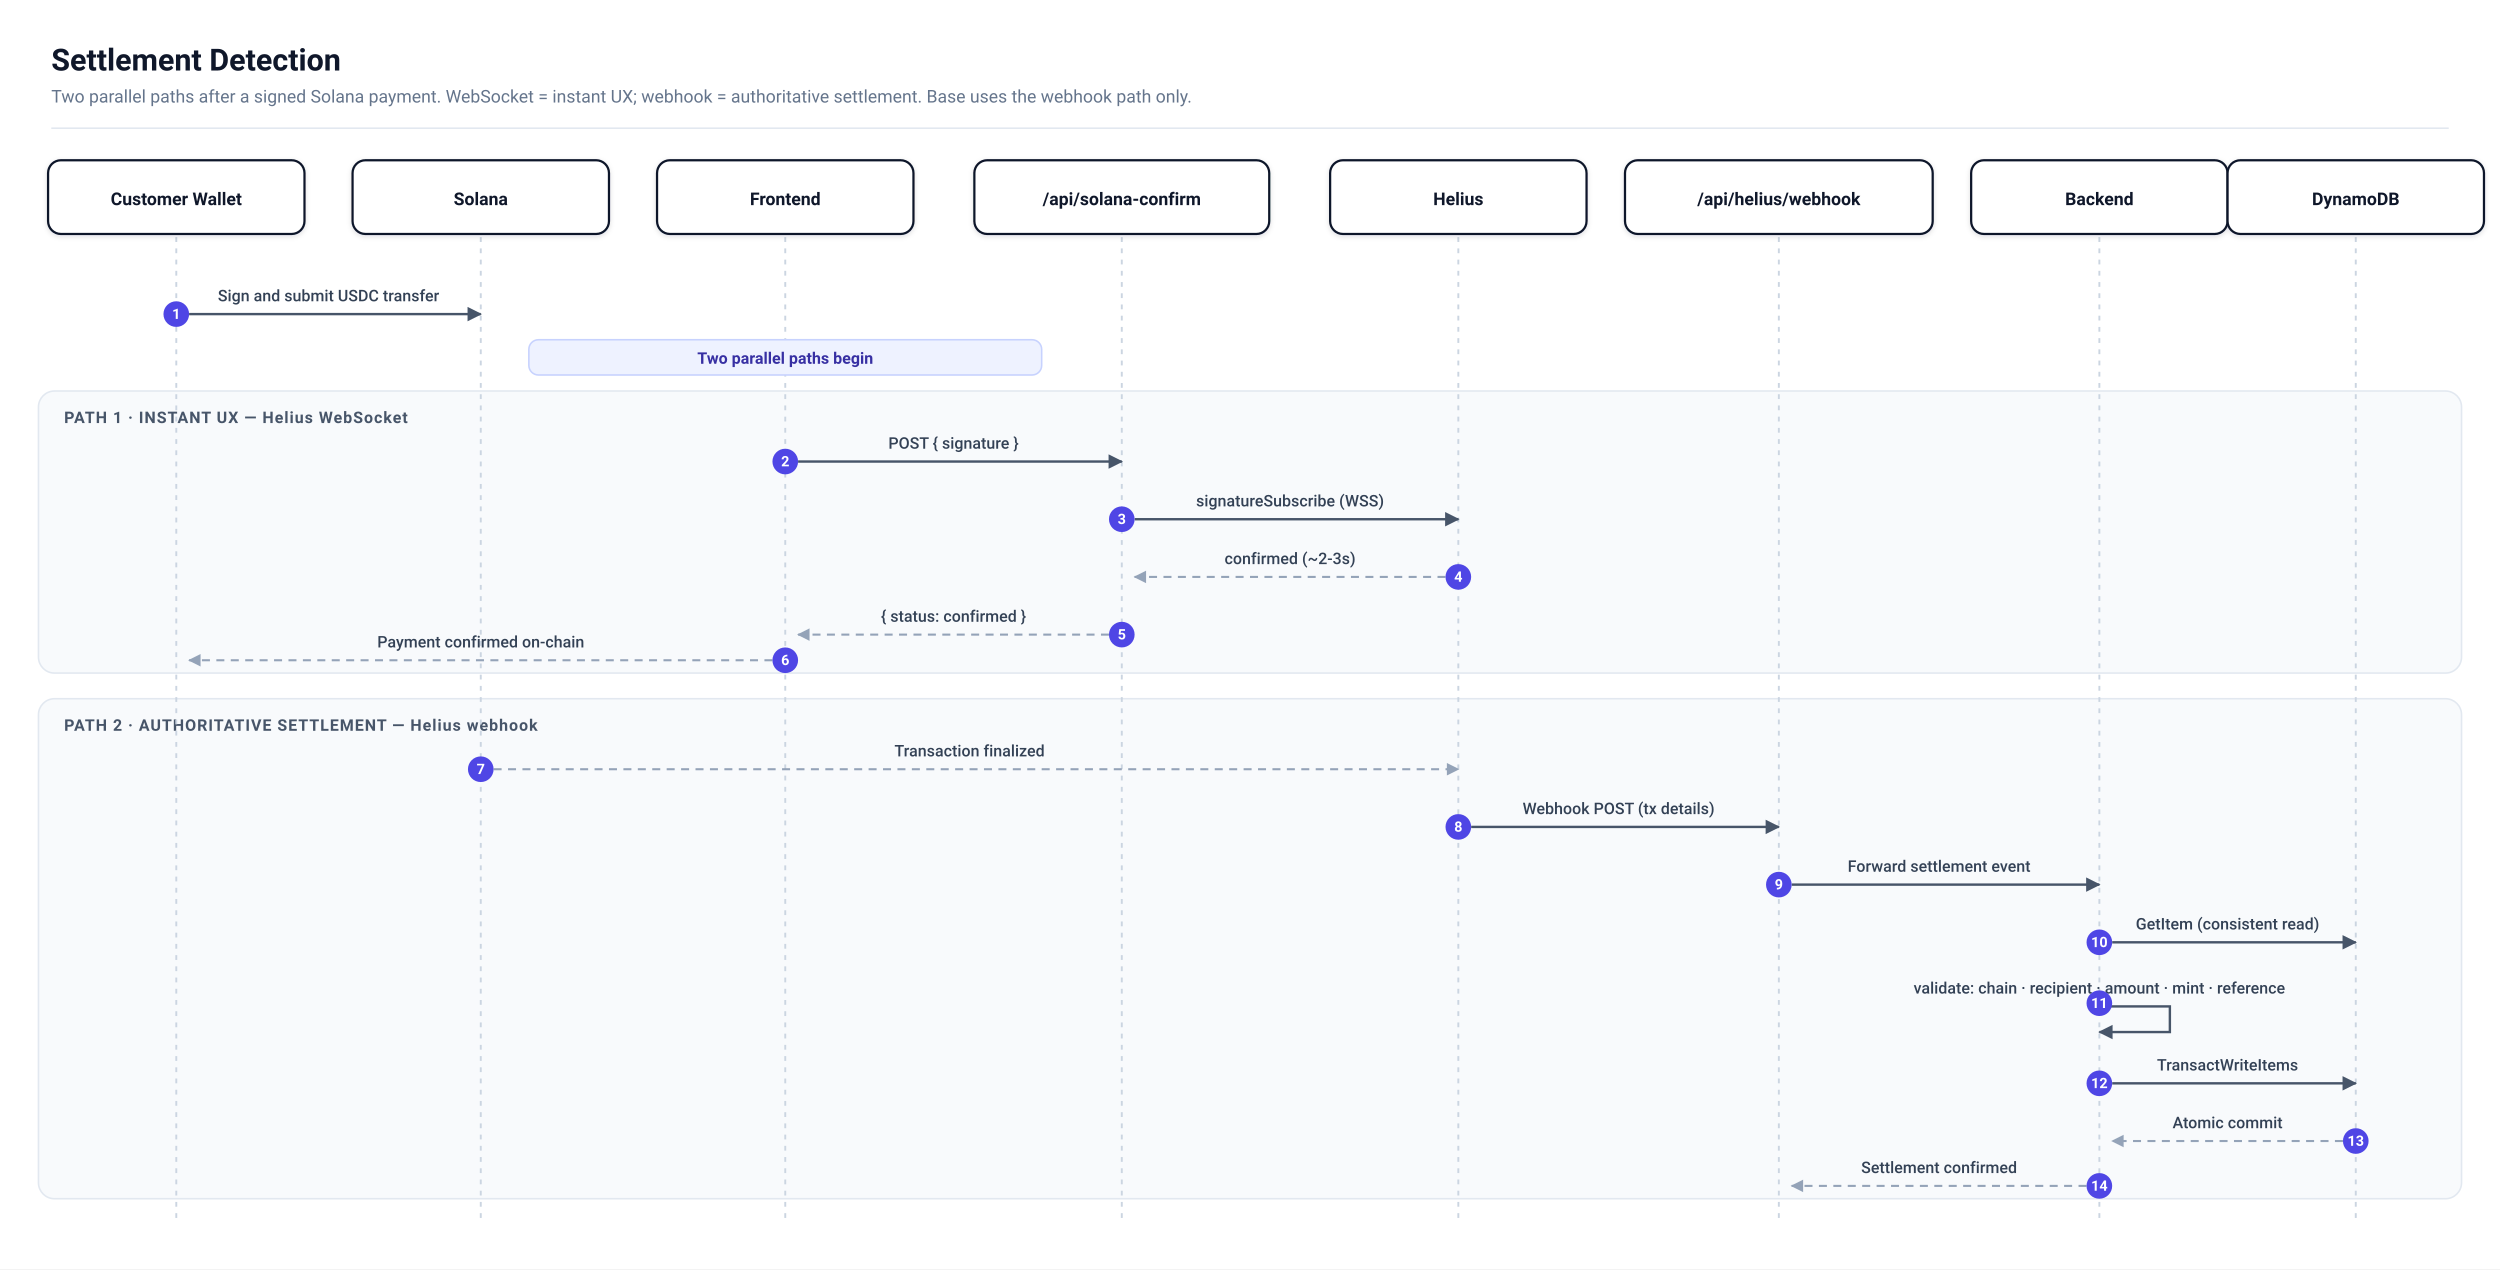
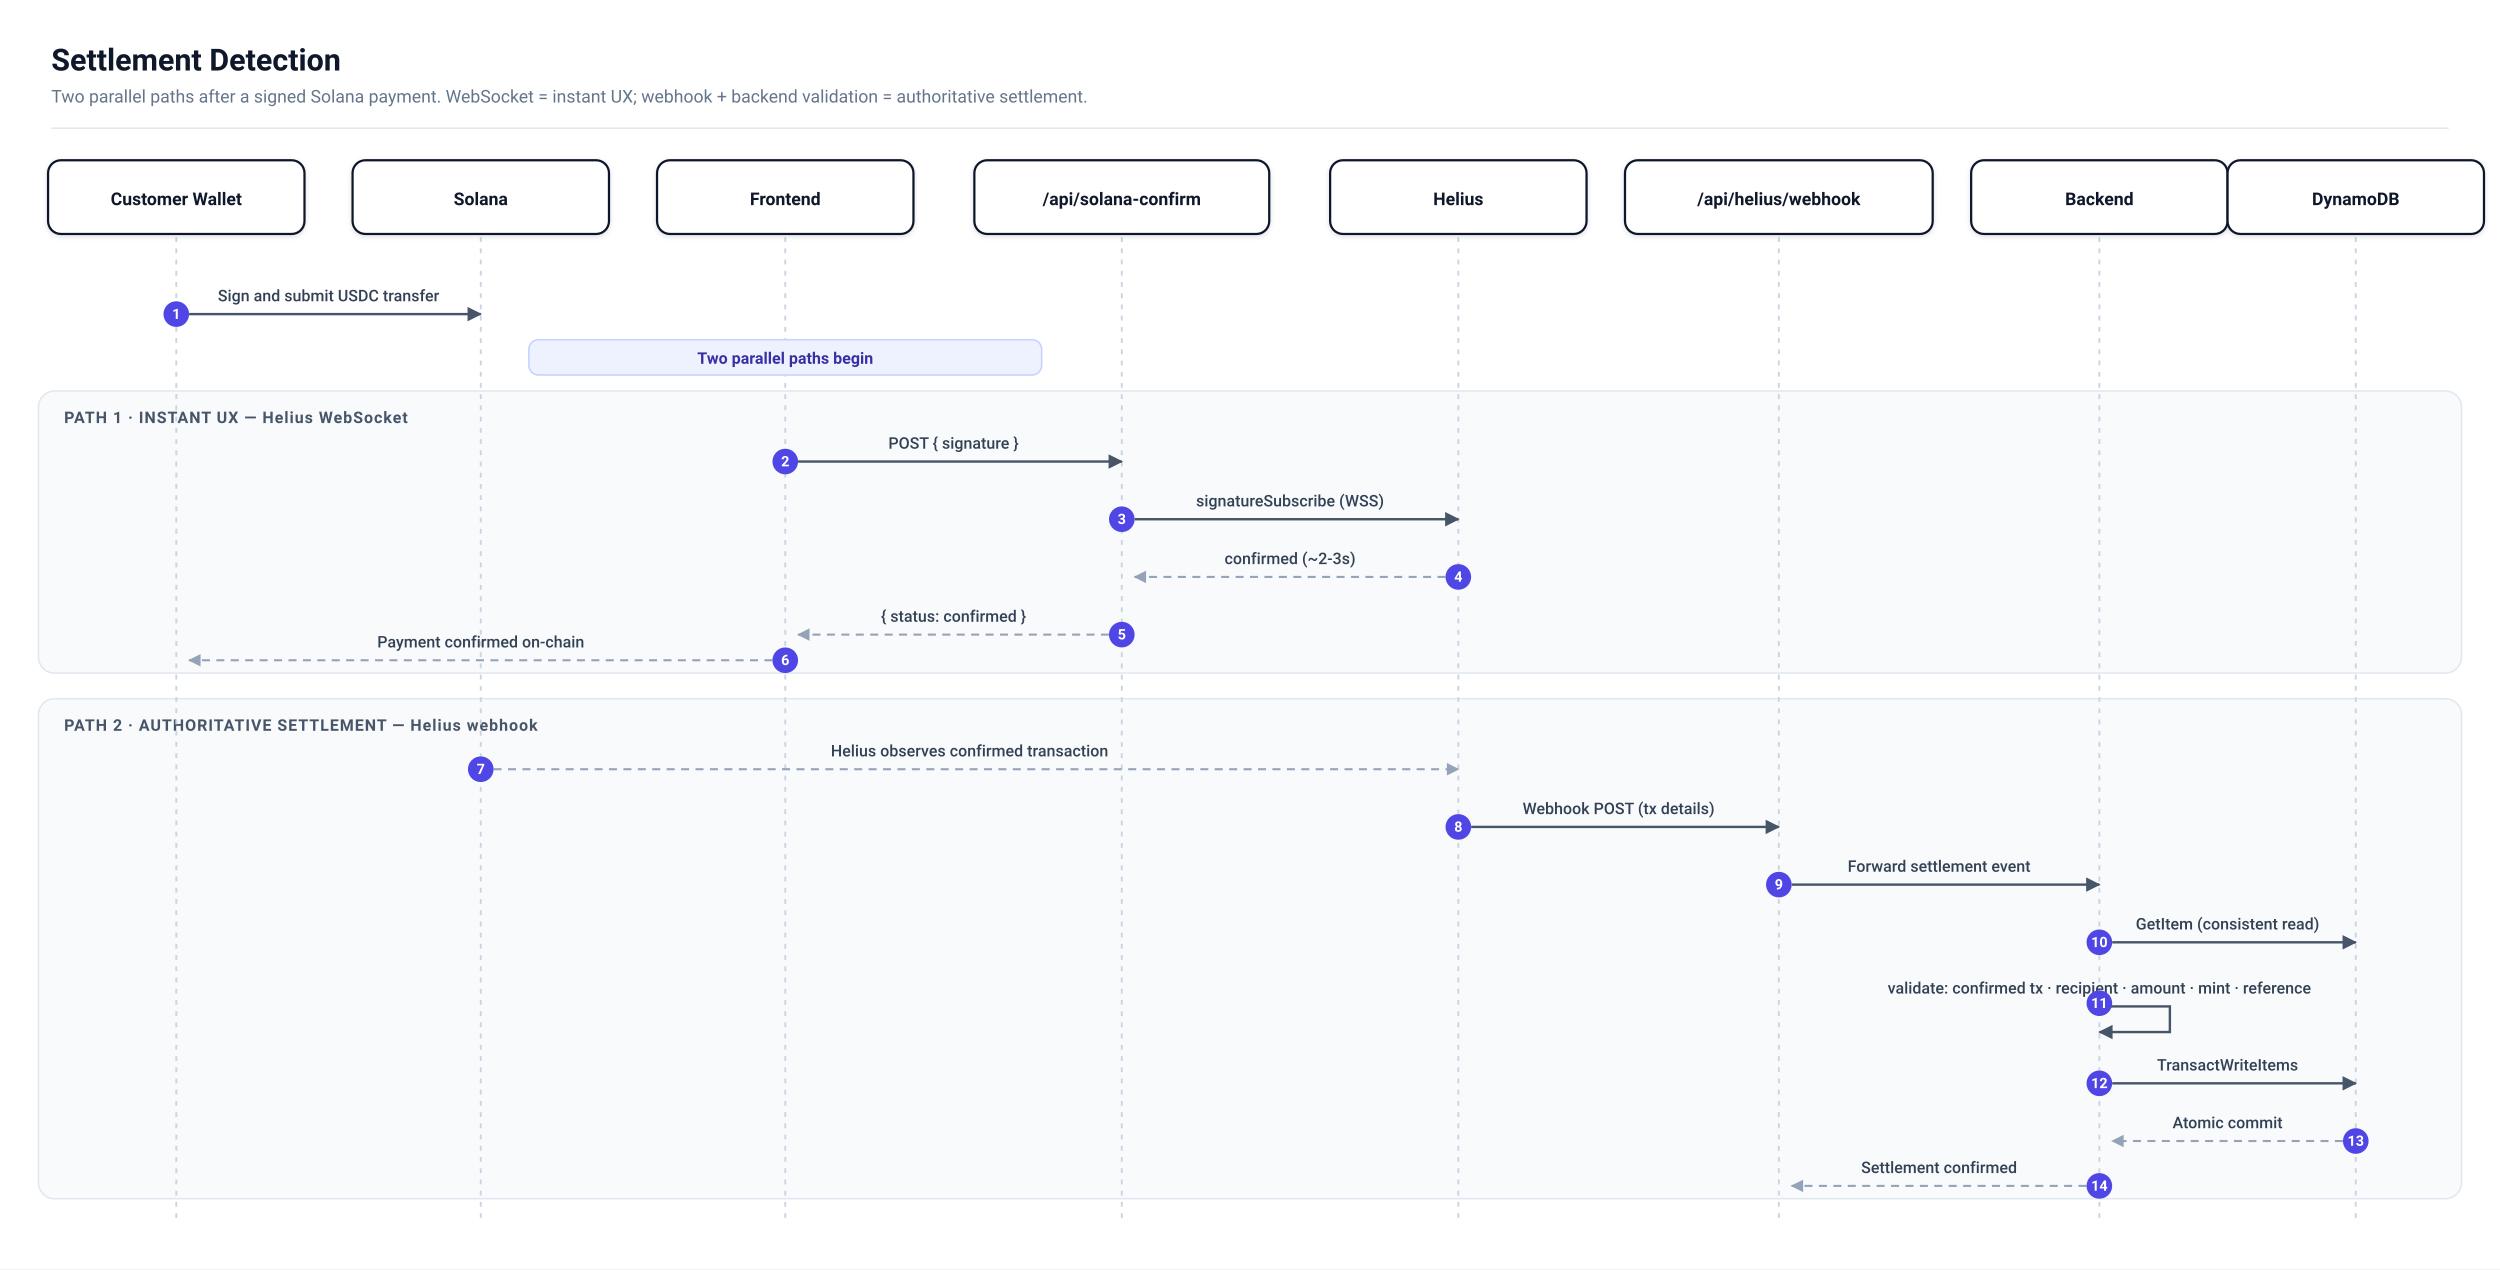
<svg xmlns="http://www.w3.org/2000/svg" viewBox="0 0 1560 792" font-family="-apple-system, BlinkMacSystemFont, 'Segoe UI', Roboto, Helvetica, Arial, sans-serif" role="img">
  <defs>
    <filter id="sh" x="-20%" y="-20%" width="140%" height="160%">
      <feDropShadow dx="0" dy="1" stdDeviation="1.6" flood-color="#0f172a" flood-opacity="0.13" />
    </filter>
    <marker id="ar" markerWidth="8" markerHeight="8" refX="5.5" refY="3" orient="auto" markerUnits="strokeWidth">
      <path d="M0,0 L6,3 L0,6 Z" fill="#475569" />
    </marker>
    <marker id="ard" markerWidth="8" markerHeight="8" refX="5.5" refY="3" orient="auto" markerUnits="strokeWidth">
      <path d="M0,0 L6,3 L0,6 Z" fill="#94a3b8" />
    </marker>
  </defs>
  <style>
    .h1   { font-size:19px; font-weight:700; fill:#0f172a; }
    .h2   { font-size:11px; font-weight:400; fill:#64748b; }
    .actor{ fill:#ffffff; stroke:#0f172a; stroke-width:1.4; }
    .an   { font-size:11px; font-weight:600; fill:#0f172a; }
    .life { stroke:#cbd5e1; stroke-width:1.2; stroke-dasharray:3 4; }
    .msg  { stroke:#475569; stroke-width:1.5; fill:none; marker-end:url(#ar); }
    .ret  { stroke:#94a3b8; stroke-width:1.3; fill:none; stroke-dasharray:5 4; marker-end:url(#ard); }
    .ml   { font-size:10px; font-weight:500; fill:#334155; }
    .band { fill:#f8fafc; stroke:#e2e8f0; stroke-width:1; }
    .bl   { font-size:10px; font-weight:700; letter-spacing:.6px; fill:#475569; }
    .note { fill:#eef2ff; stroke:#c7d2fe; stroke-width:1; }
    .nl   { font-size:10px; font-weight:600; fill:#3730a3; }
    .badge{ fill:#4f46e5; }
    .bn   { font-size:9px; font-weight:700; fill:#ffffff; }
  </style>
  <rect x="0" y="0" width="1560" height="792" fill="#ffffff" />
  <text class="h1" x="32" y="44">Settlement Detection</text>
-   <text class="h2" x="32" y="64">Two parallel paths after a signed Solana payment. WebSocket = instant UX; webhook = authoritative settlement. Base uses the webhook path only.</text>
+   <text class="h2" x="32" y="64">Two parallel paths after a signed Solana payment. WebSocket = instant UX; webhook + backend validation = authoritative settlement.</text>
  <line x1="32" y1="80" x2="1528" y2="80" stroke="#e2e8f0" stroke-width="1" />
  <rect class="band" x="24" y="244" width="1512" height="176" rx="10" />
  <text class="bl" x="40" y="264">PATH 1 · INSTANT UX — Helius WebSocket</text>
  <rect class="band" x="24" y="436" width="1512" height="312" rx="10" />
  <text class="bl" x="40" y="456">PATH 2 · AUTHORITATIVE SETTLEMENT — Helius webhook</text>
  <line class="life" x1="110" y1="148" x2="110" y2="760" />
  <line class="life" x1="300" y1="148" x2="300" y2="760" />
  <line class="life" x1="490" y1="148" x2="490" y2="760" />
  <line class="life" x1="700" y1="148" x2="700" y2="760" />
  <line class="life" x1="910" y1="148" x2="910" y2="760" />
  <line class="life" x1="1110" y1="148" x2="1110" y2="760" />
  <line class="life" x1="1310" y1="148" x2="1310" y2="760" />
  <line class="life" x1="1470" y1="148" x2="1470" y2="760" />
  <g filter="url(#sh)">
    <rect class="actor" x="30" y="100" width="160" height="46" rx="8" />
    <rect class="actor" x="220" y="100" width="160" height="46" rx="8" />
    <rect class="actor" x="410" y="100" width="160" height="46" rx="8" />
    <rect class="actor" x="608" y="100" width="184" height="46" rx="8" />
    <rect class="actor" x="830" y="100" width="160" height="46" rx="8" />
    <rect class="actor" x="1014" y="100" width="192" height="46" rx="8" />
    <rect class="actor" x="1230" y="100" width="160" height="46" rx="8" />
    <rect class="actor" x="1390" y="100" width="160" height="46" rx="8" />
  </g>
  <text class="an" x="110" y="128" text-anchor="middle">Customer Wallet</text>
  <text class="an" x="300" y="128" text-anchor="middle">Solana</text>
  <text class="an" x="490" y="128" text-anchor="middle">Frontend</text>
  <text class="an" x="700" y="128" text-anchor="middle">/api/solana-confirm</text>
  <text class="an" x="910" y="128" text-anchor="middle">Helius</text>
  <text class="an" x="1110" y="128" text-anchor="middle">/api/helius/webhook</text>
  <text class="an" x="1310" y="128" text-anchor="middle">Backend</text>
  <text class="an" x="1470" y="128" text-anchor="middle">DynamoDB</text>
  <text class="ml" x="205" y="188" text-anchor="middle">Sign and submit USDC transfer</text>
  <path class="msg" d="M118,196 L300,196" />
  <circle class="badge" cx="110" cy="196" r="8" />
  <text class="bn" x="110" y="199" text-anchor="middle">1</text>
  <rect class="note" x="330" y="212" width="320" height="22" rx="6" />
  <text class="nl" x="490" y="227" text-anchor="middle">Two parallel paths begin</text>
  <text class="ml" x="595" y="280" text-anchor="middle">POST { signature }</text>
  <path class="msg" d="M498,288 L700,288" />
  <circle class="badge" cx="490" cy="288" r="8" />
  <text class="bn" x="490" y="291" text-anchor="middle">2</text>
  <text class="ml" x="805" y="316" text-anchor="middle">signatureSubscribe (WSS)</text>
  <path class="msg" d="M708,324 L910,324" />
  <circle class="badge" cx="700" cy="324" r="8" />
  <text class="bn" x="700" y="327" text-anchor="middle">3</text>
  <text class="ml" x="805" y="352" text-anchor="middle">confirmed (~2-3s)</text>
  <path class="ret" d="M902,360 L708,360" />
  <circle class="badge" cx="910" cy="360" r="8" />
  <text class="bn" x="910" y="363" text-anchor="middle">4</text>
  <text class="ml" x="595" y="388" text-anchor="middle">{ status: confirmed }</text>
  <path class="ret" d="M692,396 L498,396" />
  <circle class="badge" cx="700" cy="396" r="8" />
  <text class="bn" x="700" y="399" text-anchor="middle">5</text>
  <text class="ml" x="300" y="404" text-anchor="middle">Payment confirmed on-chain</text>
  <path class="ret" d="M482,412 L118,412" />
  <circle class="badge" cx="490" cy="412" r="8" />
  <text class="bn" x="490" y="415" text-anchor="middle">6</text>
-   <text class="ml" x="605" y="472" text-anchor="middle">Transaction finalized</text>
+   <text class="ml" x="605" y="472" text-anchor="middle">Helius observes confirmed transaction</text>
  <path class="ret" d="M308,480 L910,480" />
  <circle class="badge" cx="300" cy="480" r="8" />
  <text class="bn" x="300" y="483" text-anchor="middle">7</text>
  <text class="ml" x="1010" y="508" text-anchor="middle">Webhook POST (tx details)</text>
  <path class="msg" d="M918,516 L1110,516" />
  <circle class="badge" cx="910" cy="516" r="8" />
  <text class="bn" x="910" y="519" text-anchor="middle">8</text>
  <text class="ml" x="1210" y="544" text-anchor="middle">Forward settlement event</text>
  <path class="msg" d="M1118,552 L1310,552" />
  <circle class="badge" cx="1110" cy="552" r="8" />
  <text class="bn" x="1110" y="555" text-anchor="middle">9</text>
  <text class="ml" x="1390" y="580" text-anchor="middle">GetItem (consistent read)</text>
  <path class="msg" d="M1318,588 L1470,588" />
  <circle class="badge" cx="1310" cy="588" r="8" />
  <text class="bn" x="1310" y="591" text-anchor="middle">10</text>
-   <text class="ml" x="1310" y="620" text-anchor="middle">validate: chain · recipient · amount · mint · reference</text>
+   <text class="ml" x="1310" y="620" text-anchor="middle">validate: confirmed tx · recipient · amount · mint · reference</text>
  <path class="msg" d="M1310,628 h44 v16 h-44" />
  <circle class="badge" cx="1310" cy="626" r="8" />
  <text class="bn" x="1310" y="629" text-anchor="middle">11</text>
  <text class="ml" x="1390" y="668" text-anchor="middle">TransactWriteItems</text>
  <path class="msg" d="M1318,676 L1470,676" />
  <circle class="badge" cx="1310" cy="676" r="8" />
  <text class="bn" x="1310" y="679" text-anchor="middle">12</text>
  <text class="ml" x="1390" y="704" text-anchor="middle">Atomic commit</text>
  <path class="ret" d="M1462,712 L1318,712" />
  <circle class="badge" cx="1470" cy="712" r="8" />
  <text class="bn" x="1470" y="715" text-anchor="middle">13</text>
  <text class="ml" x="1210" y="732" text-anchor="middle">Settlement confirmed</text>
  <path class="ret" d="M1302,740 L1118,740" />
  <circle class="badge" cx="1310" cy="740" r="8" />
  <text class="bn" x="1310" y="743" text-anchor="middle">14</text>
</svg>
